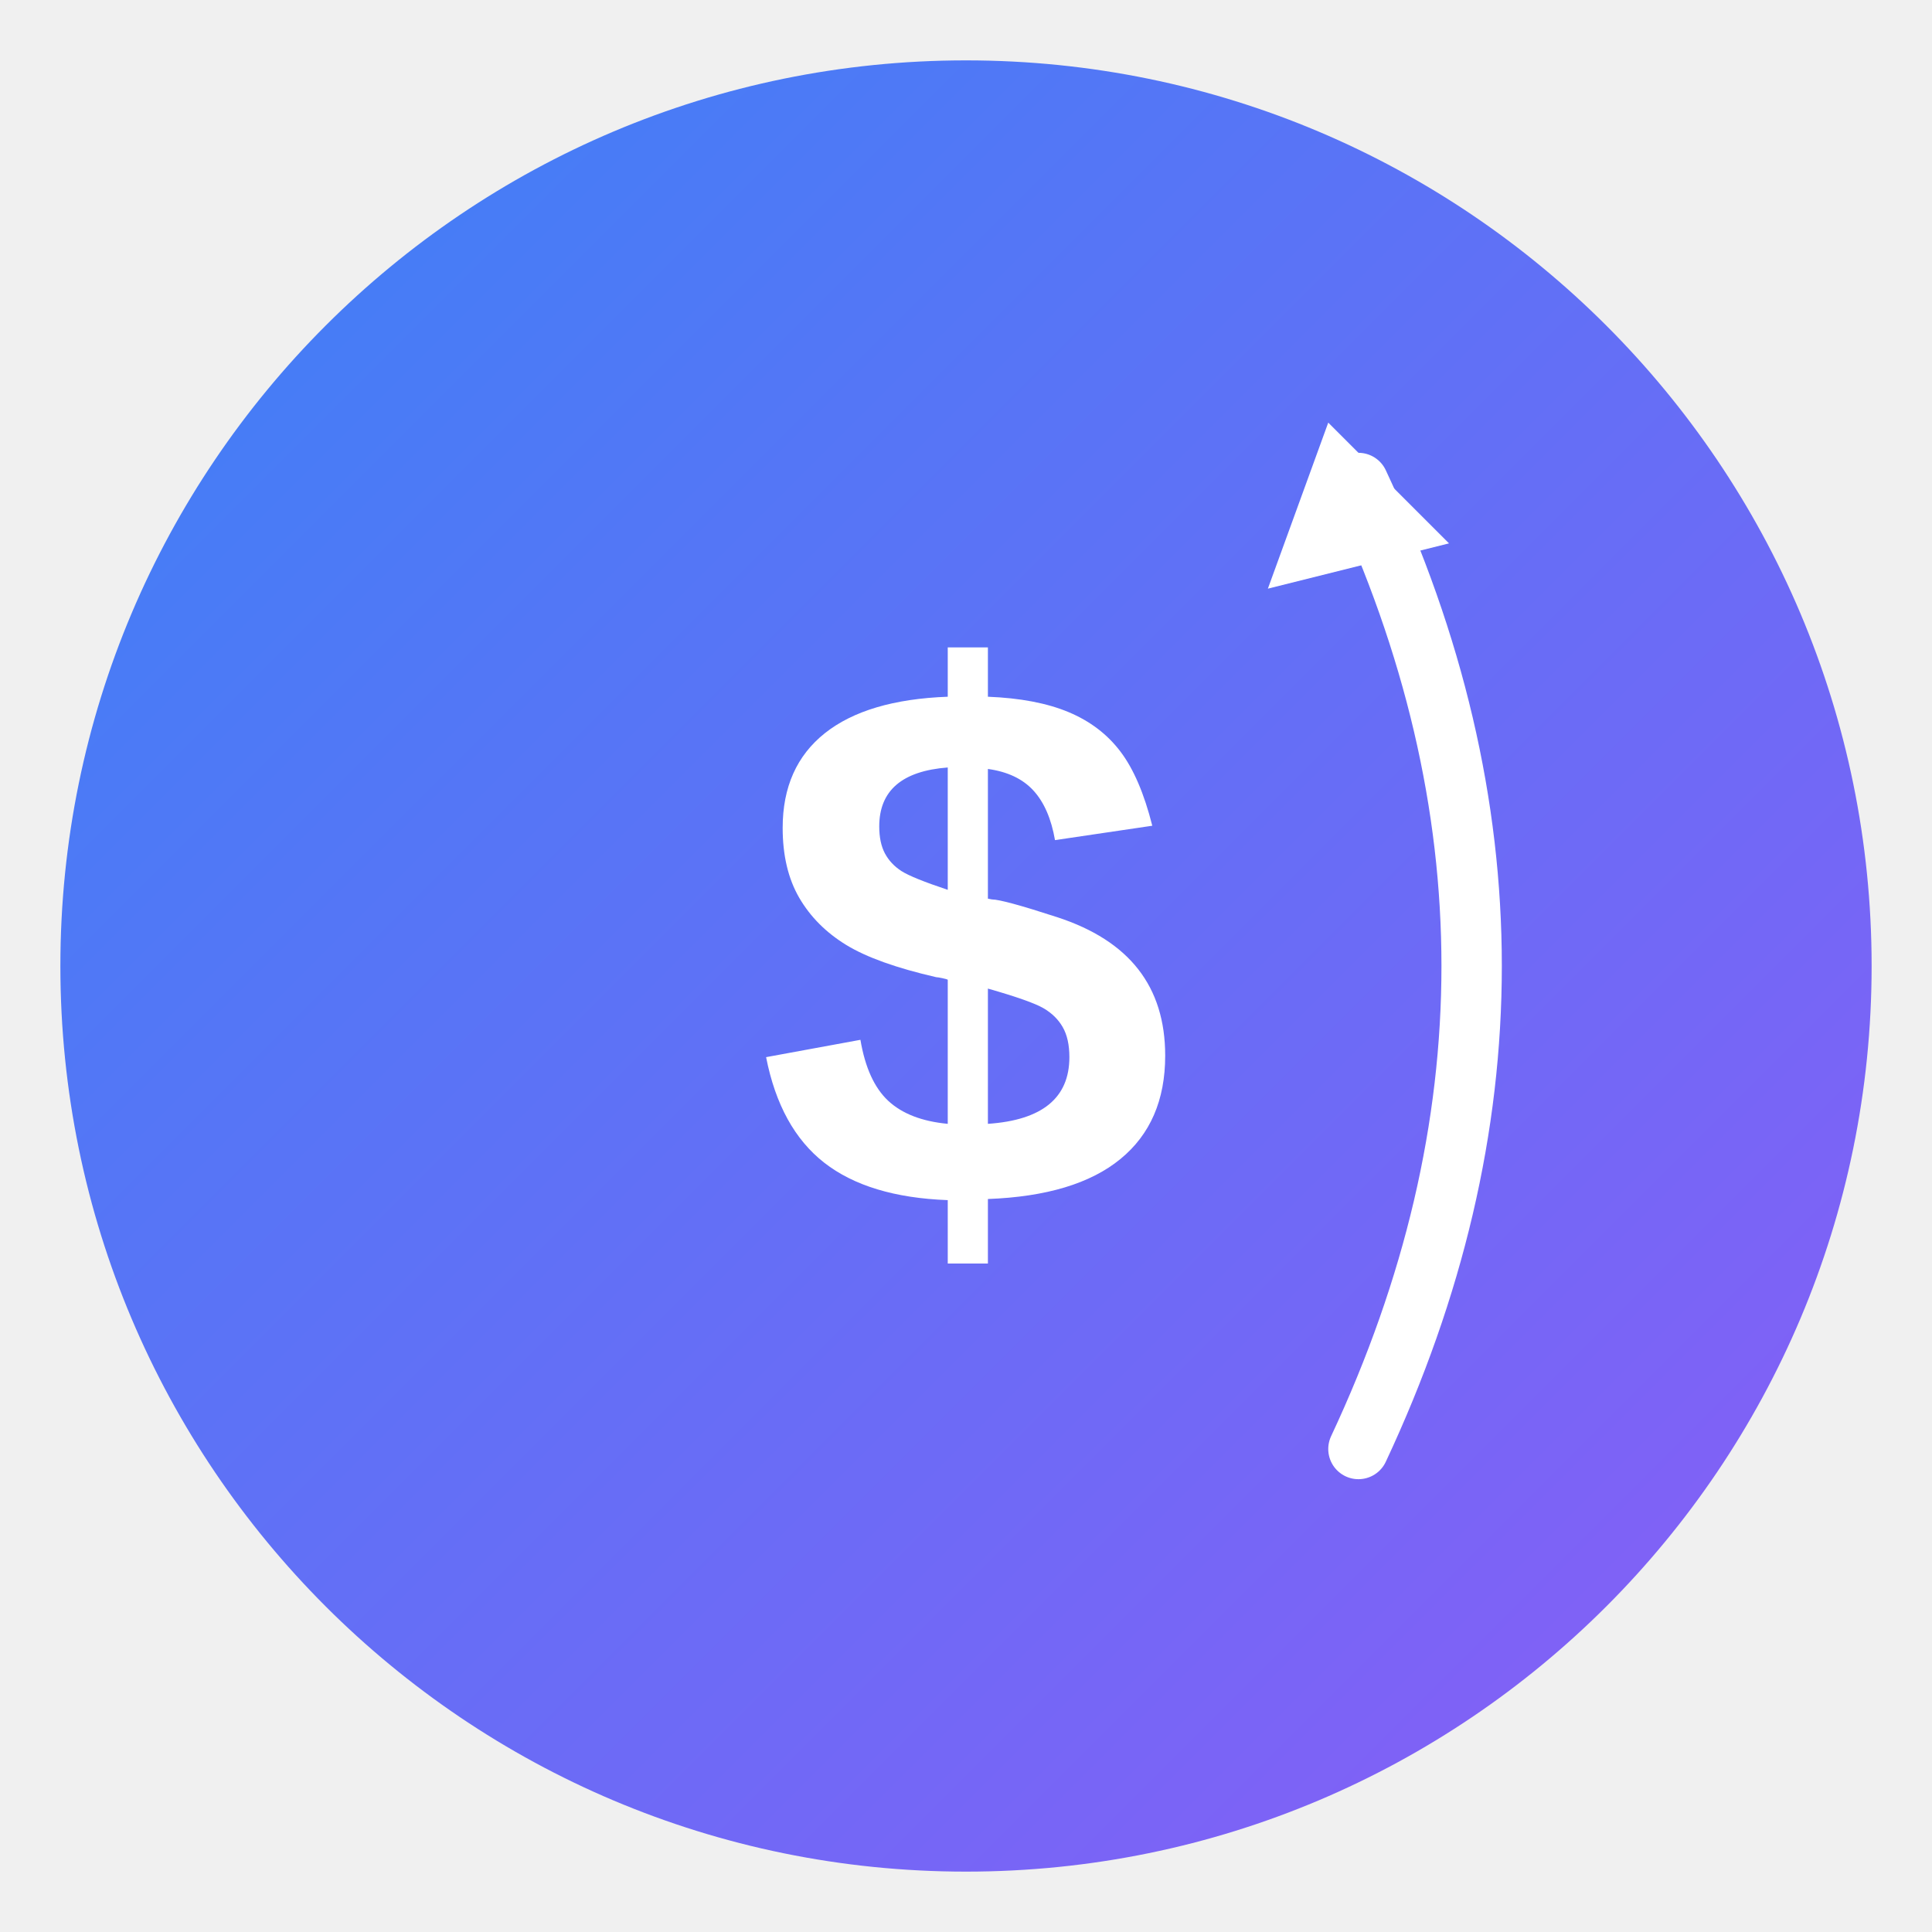
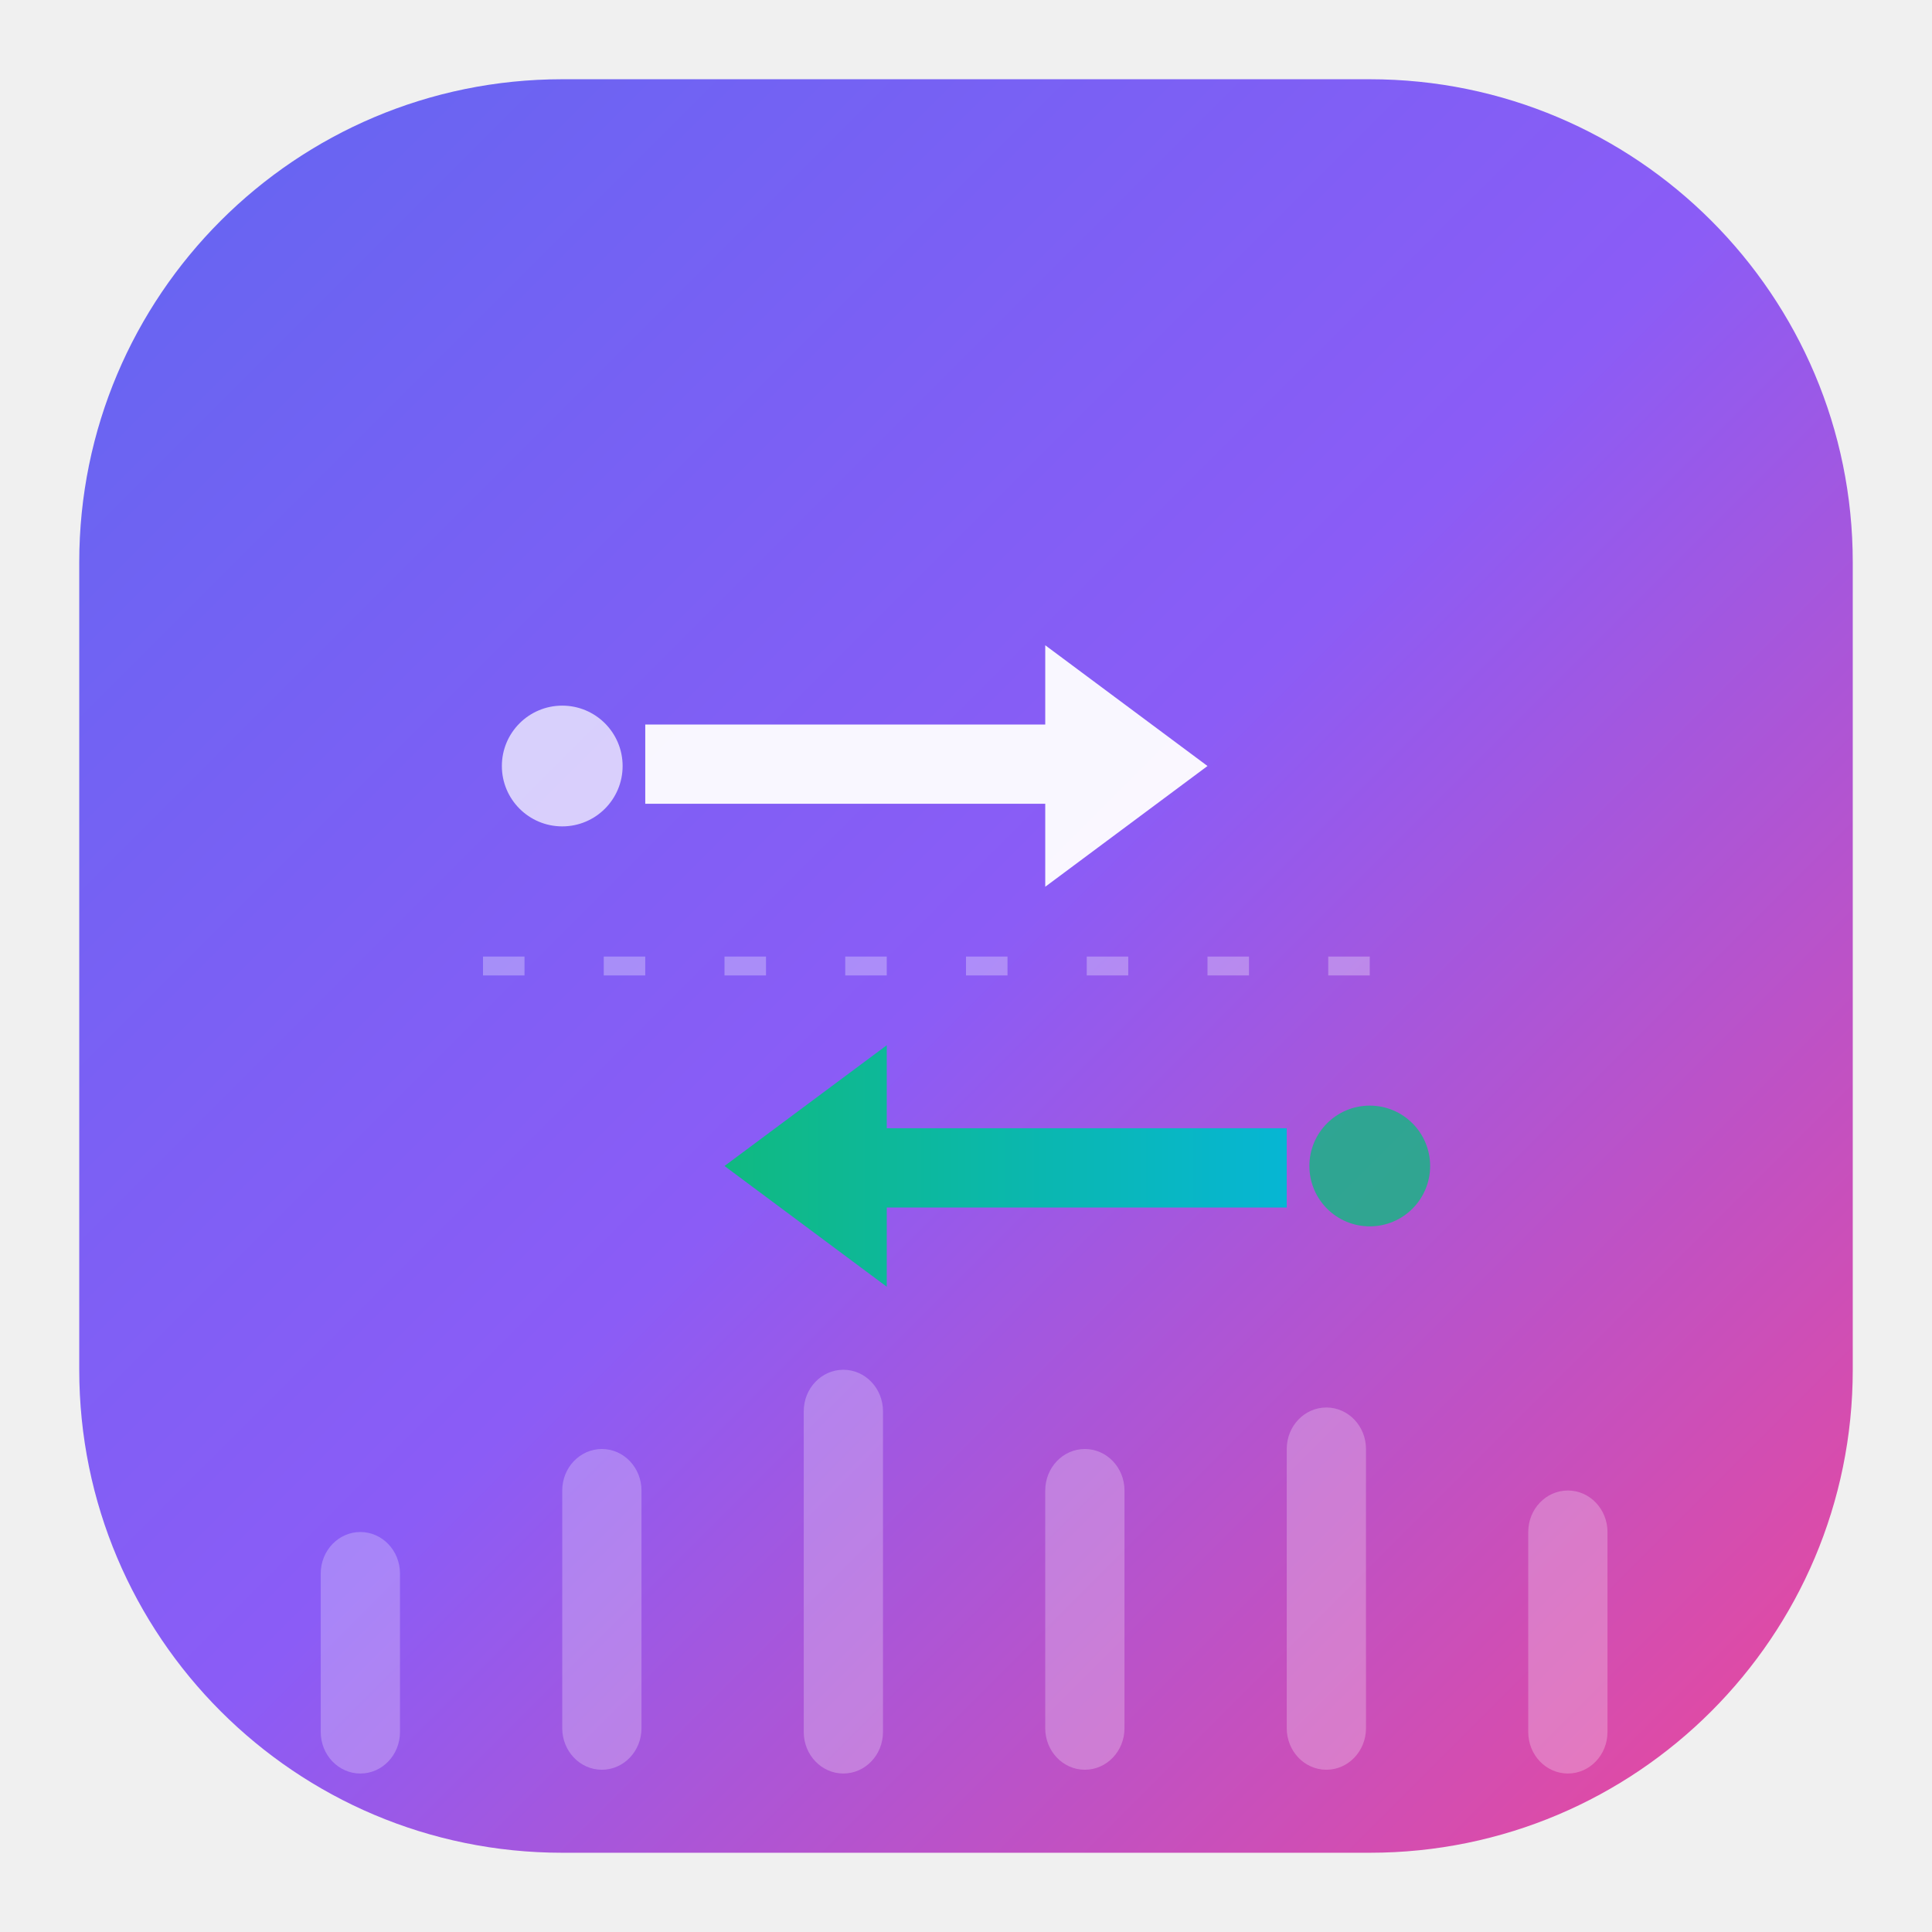
- <svg xmlns="http://www.w3.org/2000/svg" viewBox="0 0 512 512">
+ <svg xmlns="http://www.w3.org/2000/svg" viewBox="0 0 512 512" fill="none">
  <defs>
-     <linearGradient id="grad" x1="0%" y1="0%" x2="100%" y2="100%">
-       <stop offset="0%" style="stop-color:#3b82f6;stop-opacity:1" />
-       <stop offset="100%" style="stop-color:#8b5cf6;stop-opacity:1" />
+     <linearGradient id="mainGradient512" x1="0%" y1="0%" x2="100%" y2="100%">
+       <stop offset="0%" style="stop-color:#6366f1;stop-opacity:1" />
+       <stop offset="50%" style="stop-color:#8b5cf6;stop-opacity:1" />
+       <stop offset="100%" style="stop-color:#ec4899;stop-opacity:1" />
+     </linearGradient>
+     <linearGradient id="accentGradient512" x1="0%" y1="0%" x2="100%" y2="0%">
+       <stop offset="0%" style="stop-color:#10b981;stop-opacity:1" />
+       <stop offset="100%" style="stop-color:#06b6d4;stop-opacity:1" />
    </linearGradient>
  </defs>
-   <circle cx="256" cy="256" r="240" fill="url(#grad)" />
-   <text x="256" y="320" font-family="Arial, sans-serif" font-size="200" font-weight="bold" fill="white" text-anchor="middle">$</text>
-   <path d="M 360 128 Q 420 256 360 384" stroke="white" stroke-width="16" fill="none" stroke-linecap="round" />
-   <polygon points="352,112 384,144 336,156" fill="white" />
+   <rect x="21" y="21" width="470" height="470" rx="128" fill="url(#mainGradient512)" />
+   <g transform="translate(256, 256)">
+     <path d="M -85 -64 L 21 -64 L 21 -85 L 64 -53 L 21 -21 L 21 -43 L -85 -43 Z" fill="white" opacity="0.95" />
+     <path d="M 85 64 L -21 64 L -21 85 L -64 53 L -21 21 L -21 43 L 85 43 Z" fill="url(#accentGradient512)" />
+     <circle cx="-107" cy="-53" r="16" fill="white" opacity="0.7" />
+     <circle cx="107" cy="53" r="16" fill="#10b981" opacity="0.8" />
+     <line x1="-128" y1="0" x2="128" y2="0" stroke="white" stroke-width="5" opacity="0.3" stroke-dasharray="11,21" />
+   </g>
+   <g opacity="0.25">
+     <rect x="85" y="406" width="21" height="64" rx="11" fill="white" />
+     <rect x="149" y="384" width="21" height="85" rx="11" fill="white" />
+     <rect x="213" y="363" width="21" height="107" rx="11" fill="white" />
+     <rect x="277" y="384" width="21" height="85" rx="11" fill="white" />
+     <rect x="341" y="373" width="21" height="96" rx="11" fill="white" />
+     <rect x="405" y="395" width="21" height="75" rx="11" fill="white" />
+   </g>
</svg>
